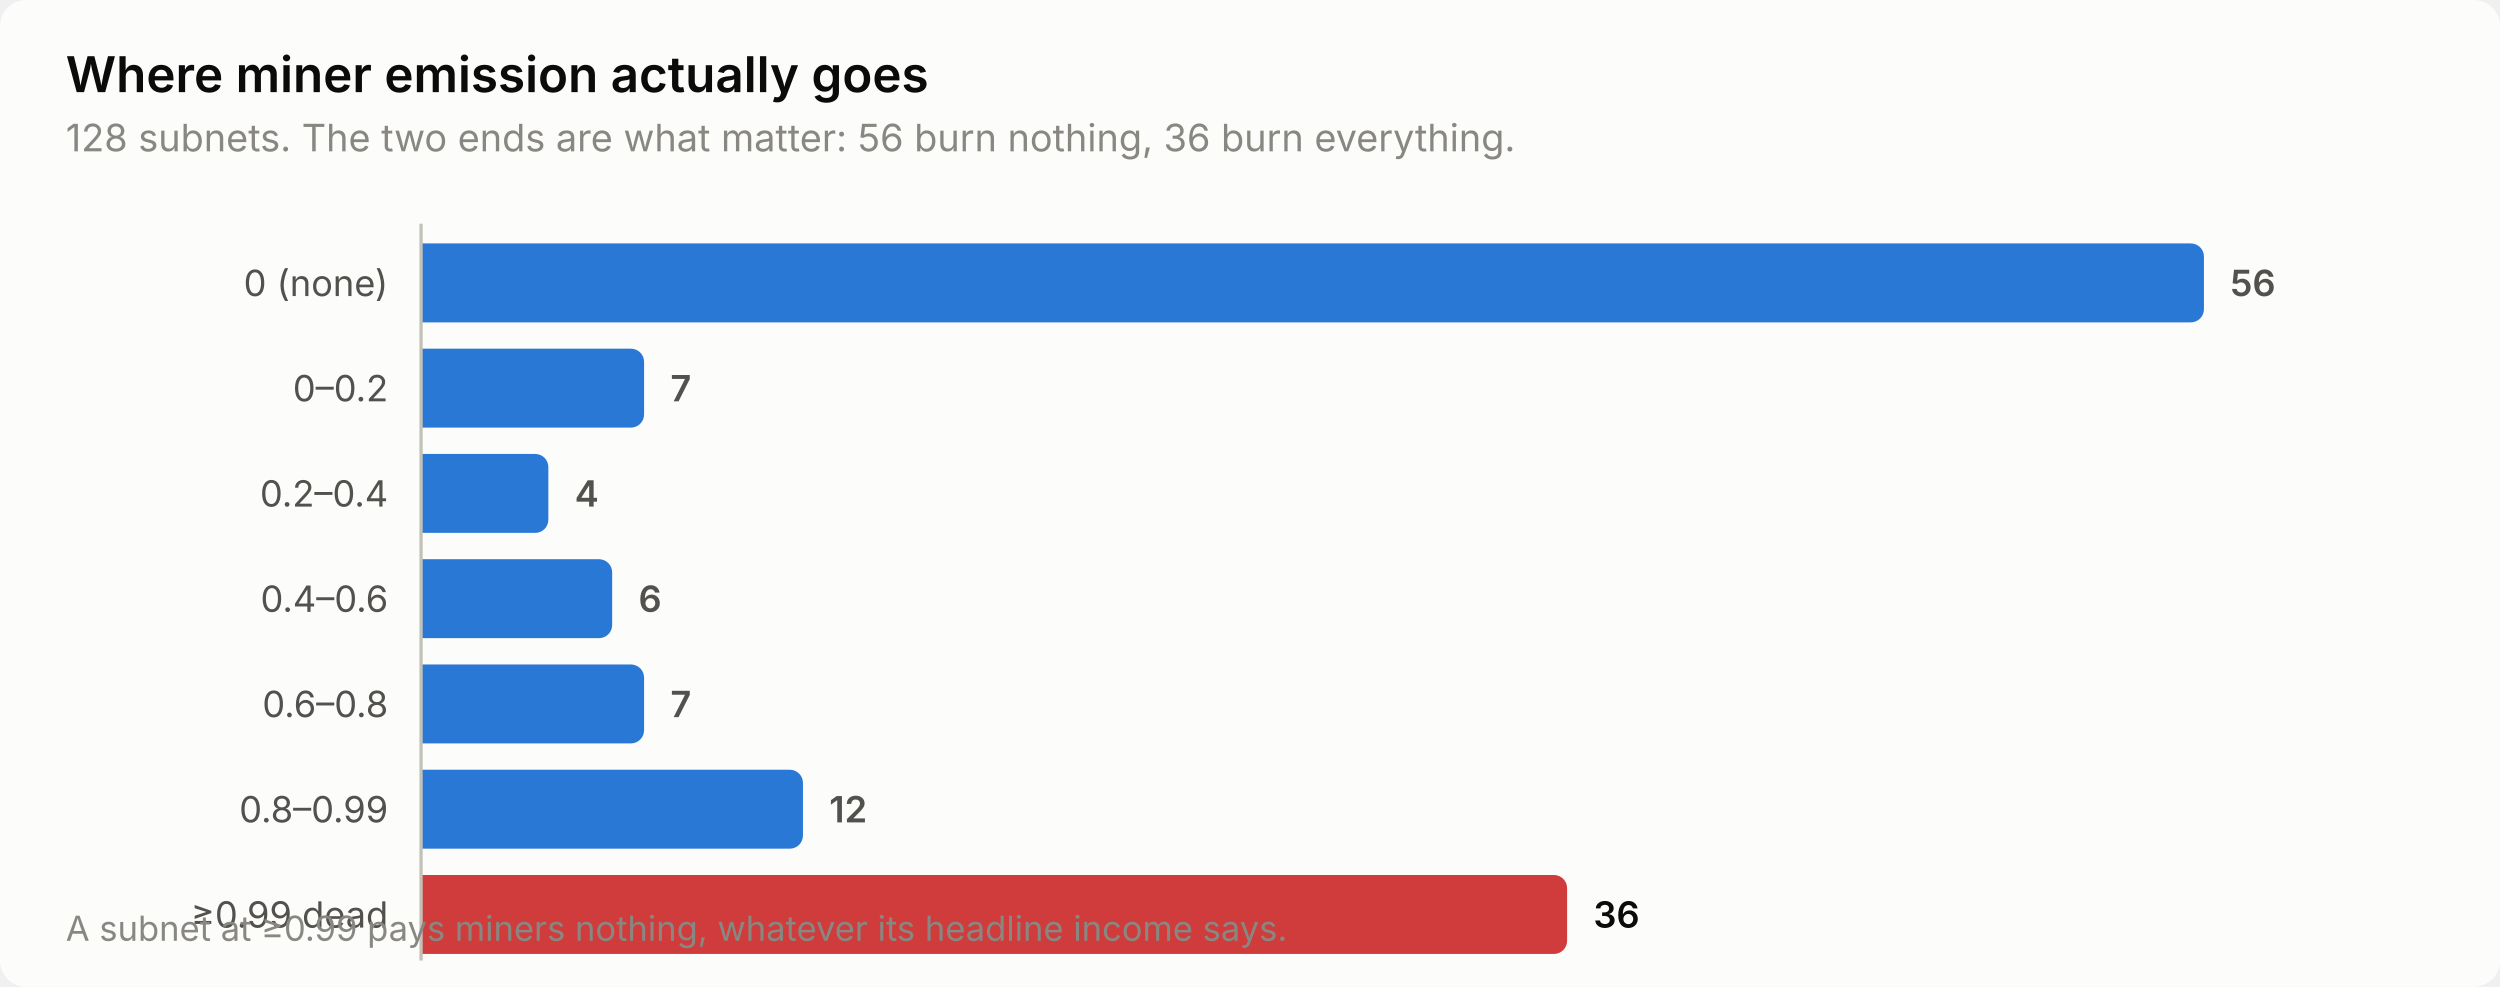
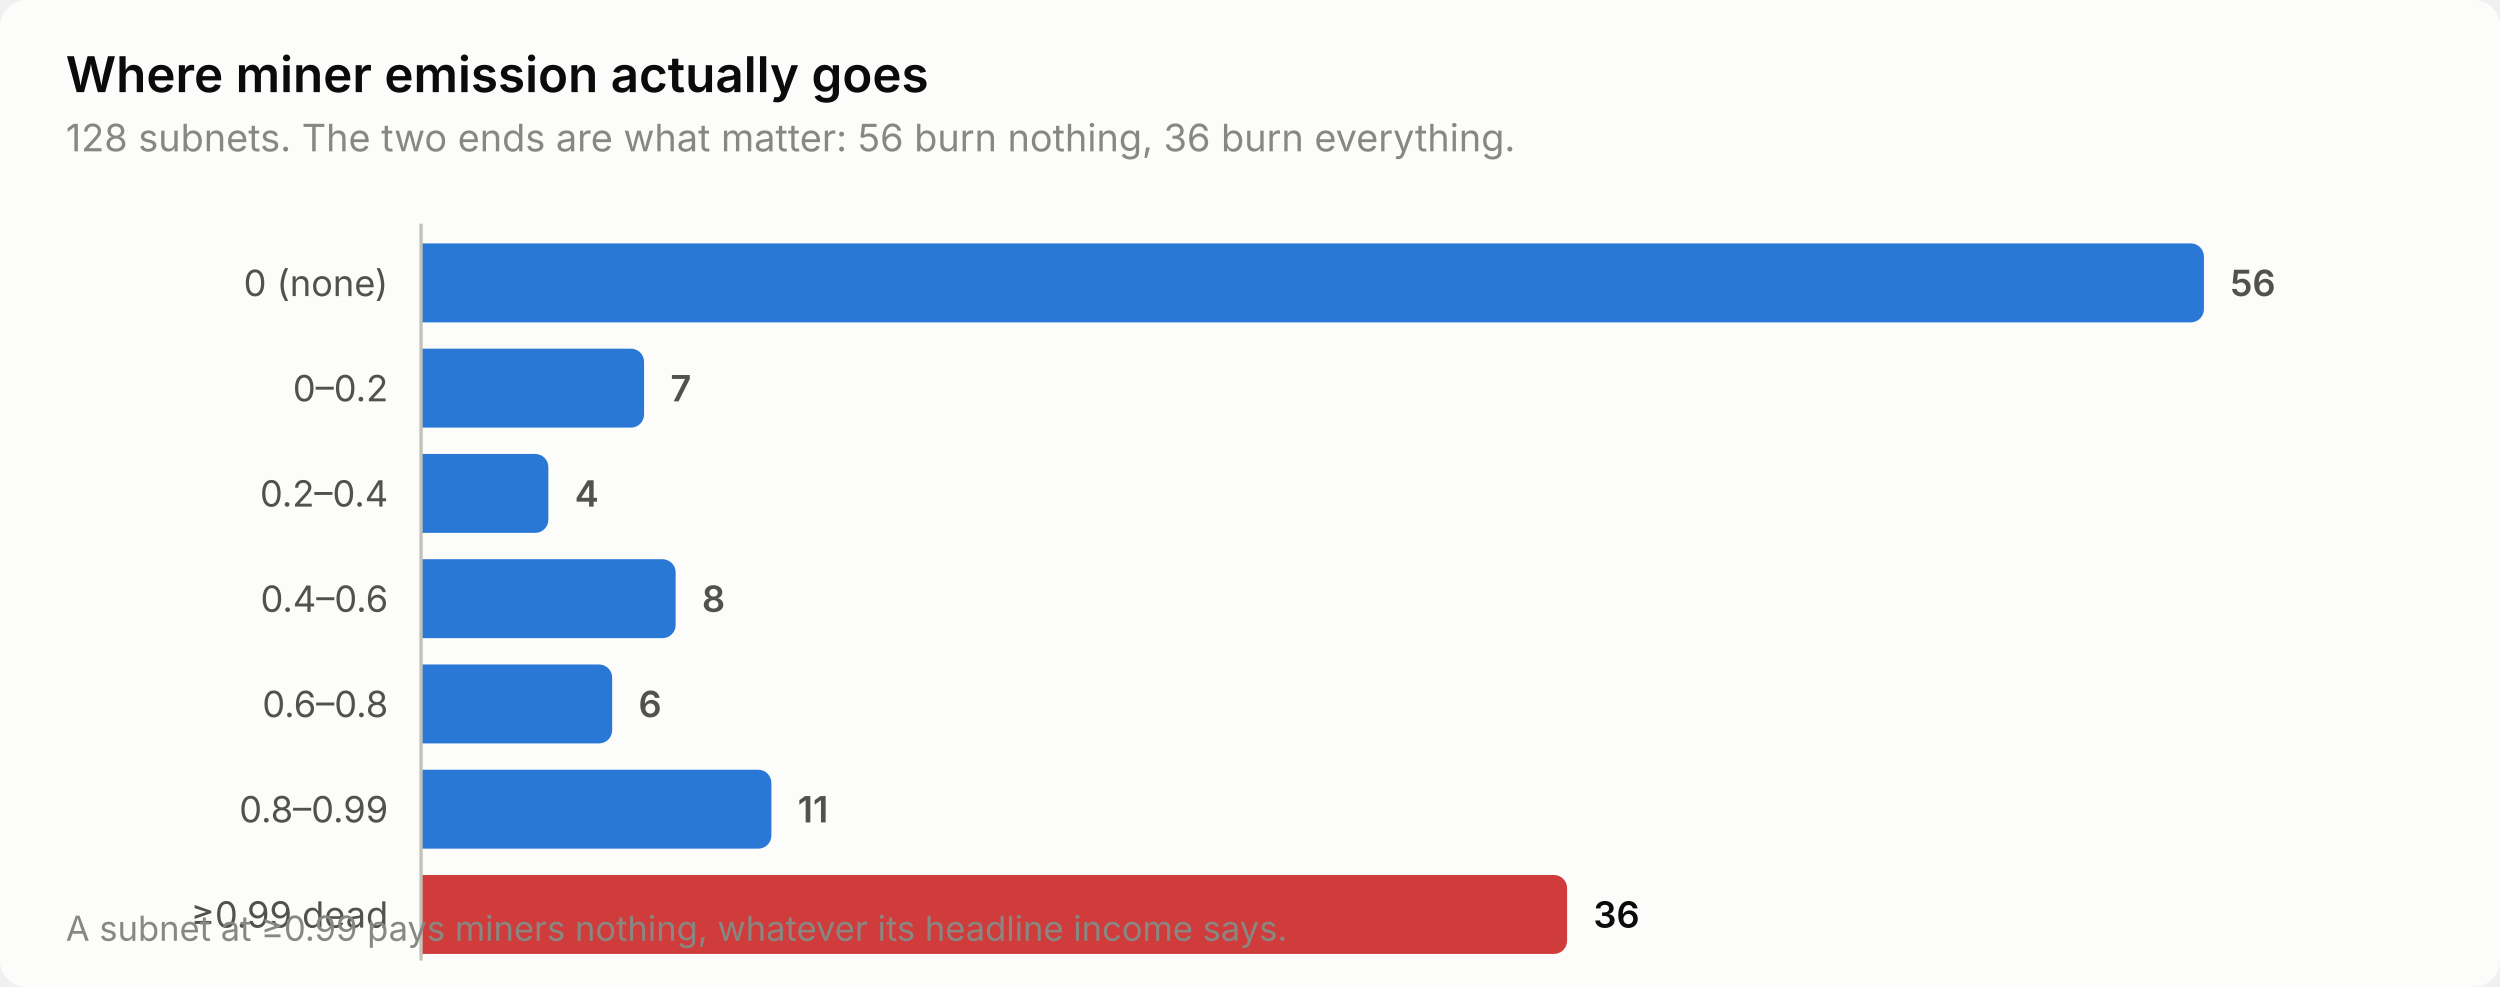
<svg xmlns="http://www.w3.org/2000/svg" width="760" height="300" viewBox="0 0 760 300" role="img" aria-label="Where miner emission actually goes">
  <style>
    text { font-family: system-ui, -apple-system, 'Segoe UI', sans-serif; }
    .t-title { font-size: 15px; font-weight: 600; }
    .t-sub { font-size: 11.5px; }
    .t-lab { font-size: 11px; }
    .t-val { font-size: 11px; font-weight: 600; font-variant-numeric: tabular-nums; }
    .t-tick { font-size: 10.5px; font-variant-numeric: tabular-nums; }

    .surface { fill: #fcfcfb; }
    .ink { fill: #0b0b0b; }
    .ink2 { fill: #52514e; }
    .muted { fill: #898781; }
    .grid { stroke: #e1e0d9; }
    .axis { stroke: #c3c2b7; }
    .accent { fill: #2a78d6; }
    .critical { fill: #d03b3b; }
    .deemph { fill: #d8d7d0; }

    @media (prefers-color-scheme: dark) {
      .surface { fill: #1a1a19; }
      .ink { fill: #ffffff; }
      .ink2 { fill: #c3c2b7; }
      .muted { fill: #898781; }
      .grid { stroke: #2c2c2a; }
      .axis { stroke: #383835; }
      .accent { fill: #3987e5; }
      .deemph { fill: #3a3a37; }
    }
</style>
  <rect class="surface" width="760" height="300" rx="8" />
  <text class="ink t-title" x="20" y="28">Where miner emission actually goes</text>
  <text class="muted t-sub" x="20" y="46">128 subnets. The two ends are what matter: 56 burn nothing, 36 burn everything.</text>
  <text class="ink2 t-lab" x="118" y="90" text-anchor="end">0 (none)</text>
  <path class="accent" d="M128.0,74.0 H666.0 a4.0,4.0 0 0 1 4.0,4.0 V94.0 a4.0,4.0 0 0 1 -4.0,4.0 H128.0 Z" />
  <text class="ink2 t-val" x="678.0" y="90">56</text>
  <text class="ink2 t-lab" x="118" y="122" text-anchor="end">0–0.2</text>
  <path class="accent" d="M128.0,106.0 H191.8 a4.0,4.0 0 0 1 4.0,4.0 V126.0 a4.0,4.0 0 0 1 -4.0,4.0 H128.0 Z" />
  <text class="ink2 t-val" x="203.8" y="122">7</text>
  <text class="ink2 t-lab" x="118" y="154" text-anchor="end">0.2–0.4</text>
  <path class="accent" d="M128.0,138.0 H162.7 a4.0,4.0 0 0 1 4.0,4.0 V158.0 a4.0,4.0 0 0 1 -4.0,4.0 H128.0 Z" />
  <text class="ink2 t-val" x="174.7" y="154">4</text>
  <text class="ink2 t-lab" x="118" y="186" text-anchor="end">0.4–0.6</text>
-   <path class="accent" d="M128.0,170.0 H182.1 a4.0,4.0 0 0 1 4.0,4.0 V190.0 a4.0,4.0 0 0 1 -4.0,4.0 H128.0 Z" />
-   <text class="ink2 t-val" x="194.1" y="186">6</text>
+   <path class="accent" d="M128.0,170.0 H201.4 a4.0,4.0 0 0 1 4.0,4.0 V190.0 a4.0,4.0 0 0 1 -4.0,4.0 H128.0 Z" />
+   <text class="ink2 t-val" x="213.4" y="186">8</text>
  <text class="ink2 t-lab" x="118" y="218" text-anchor="end">0.6–0.8</text>
-   <path class="accent" d="M128.0,202.0 H191.8 a4.0,4.0 0 0 1 4.0,4.0 V222.0 a4.0,4.0 0 0 1 -4.0,4.0 H128.0 Z" />
-   <text class="ink2 t-val" x="203.8" y="218">7</text>
+   <path class="accent" d="M128.0,202.0 H182.1 a4.0,4.0 0 0 1 4.0,4.0 V222.0 a4.0,4.0 0 0 1 -4.0,4.0 H128.0 Z" />
+   <text class="ink2 t-val" x="194.1" y="218">6</text>
  <text class="ink2 t-lab" x="118" y="250" text-anchor="end">0.8–0.99</text>
-   <path class="accent" d="M128.0,234.0 H240.1 a4.0,4.0 0 0 1 4.0,4.0 V254.0 a4.0,4.0 0 0 1 -4.0,4.0 H128.0 Z" />
-   <text class="ink2 t-val" x="252.1" y="250">12</text>
+   <path class="accent" d="M128.0,234.0 H230.5 a4.0,4.0 0 0 1 4.0,4.0 V254.0 a4.0,4.0 0 0 1 -4.0,4.0 H128.0 Z" />
+   <text class="ink2 t-val" x="242.5" y="250">11</text>
  <text class="ink2 t-lab" x="118" y="282" text-anchor="end">≥0.99 dead</text>
  <path class="critical" d="M128.0,266.0 H472.4 a4.0,4.0 0 0 1 4.0,4.0 V286.0 a4.0,4.0 0 0 1 -4.0,4.0 H128.0 Z" />
  <text class="ink t-val" x="484.4" y="282">36</text>
  <line class="axis" x1="128" y1="68" x2="128" y2="292" stroke-width="1" />
  <text class="muted t-tick" x="20" y="286">A subnet at ≥0.99 pays miners nothing, whatever its headline income says.</text>
</svg>
